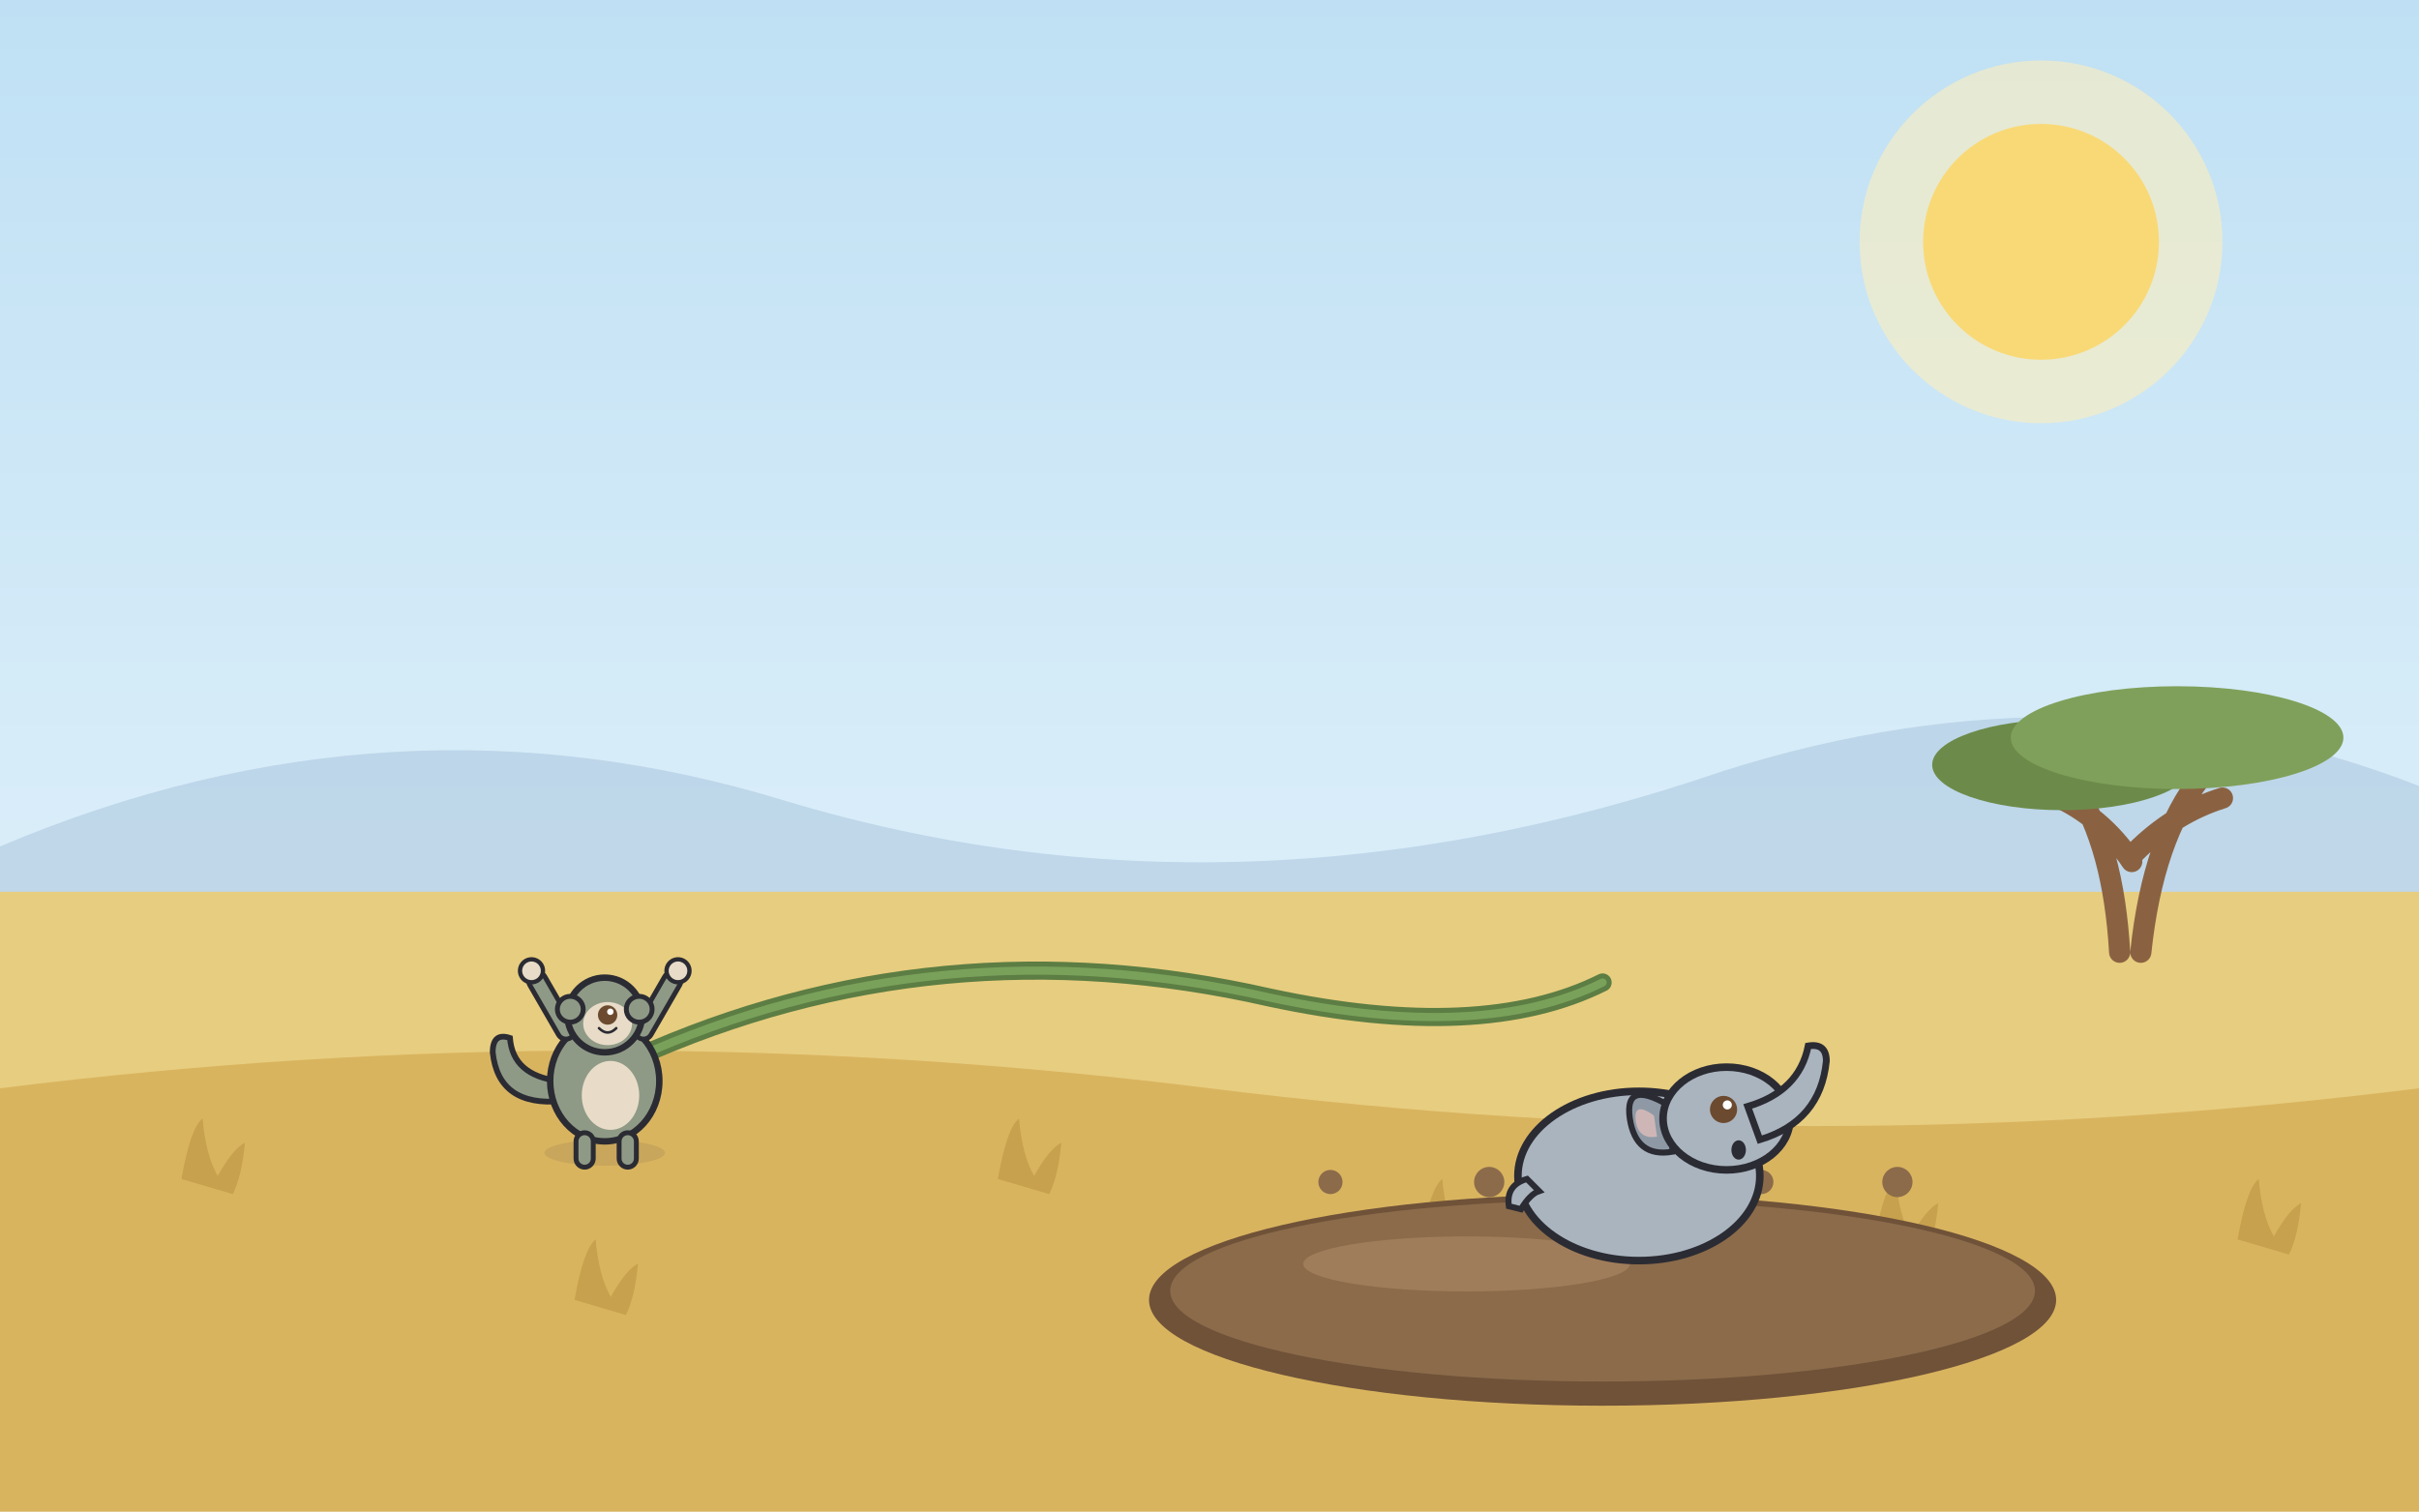
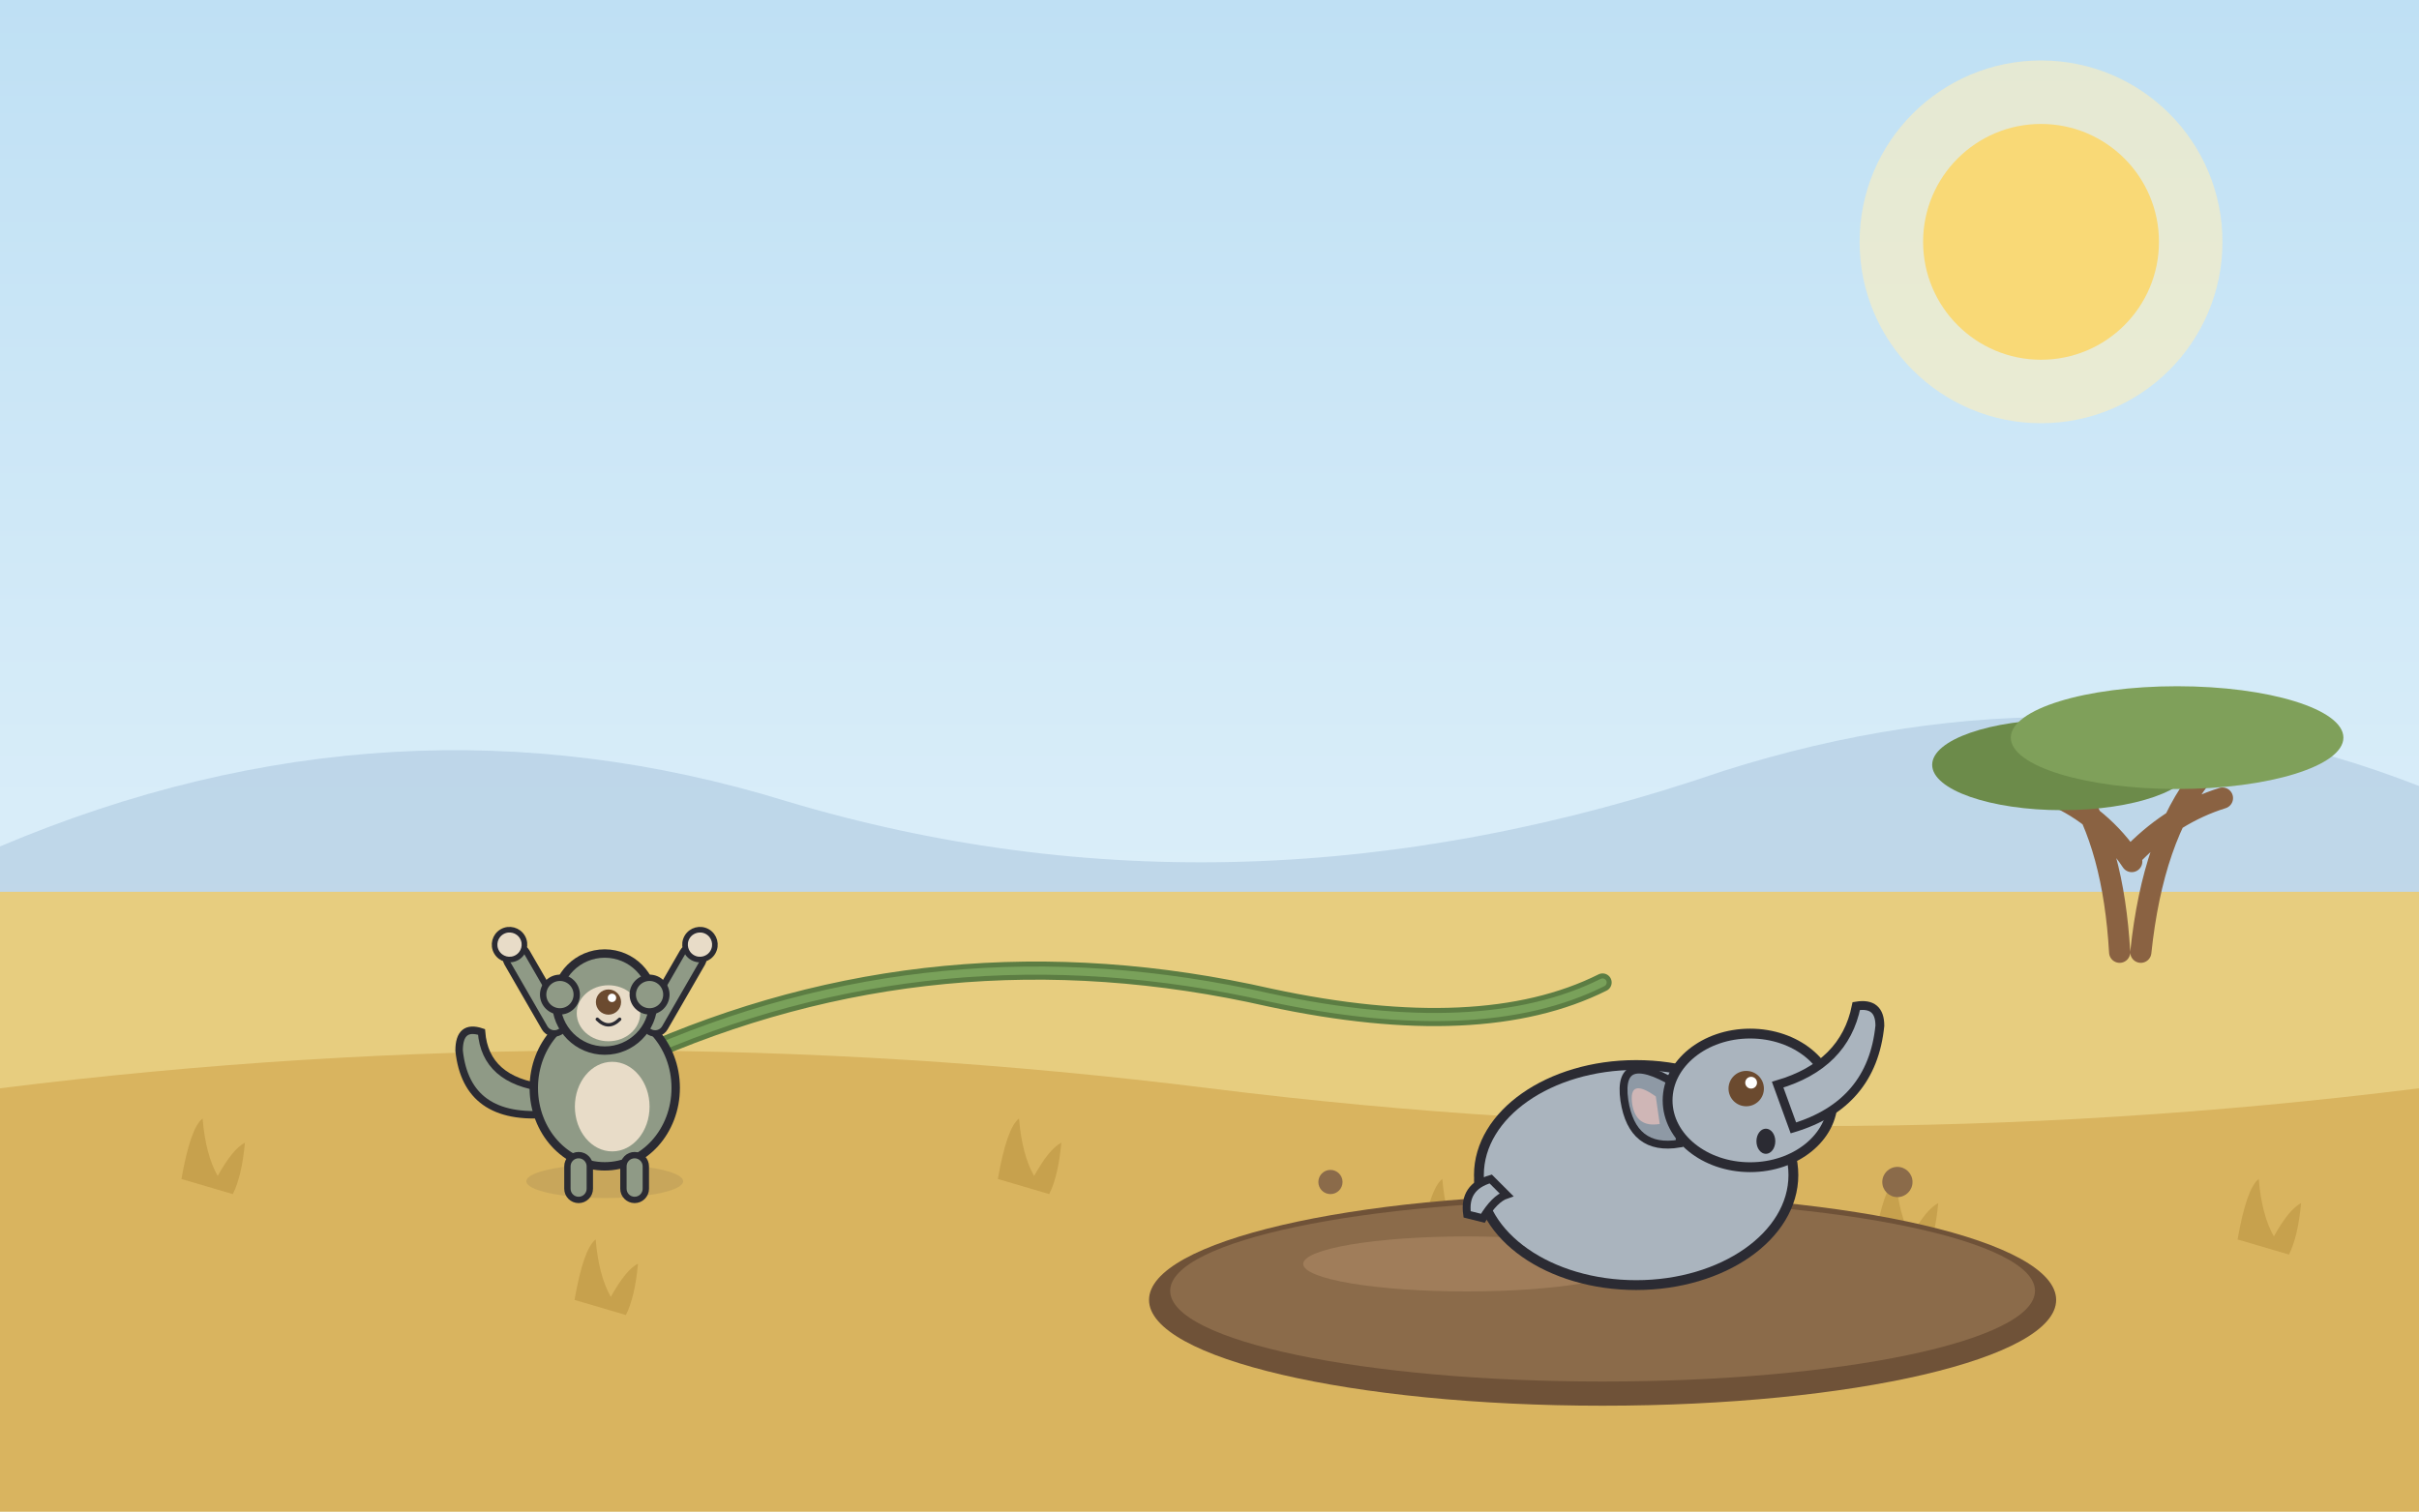
<svg xmlns="http://www.w3.org/2000/svg" viewBox="0 0 1600 1000" role="img">
  <style>
@media (prefers-reduced-motion: no-preference) {
  .anim-idle { animation: idle 3.8s ease-in-out infinite alternate; }
  @keyframes idle { from { transform: translateY(0); } to { transform: translateY(-6px); } }
  .anim-tail { transform-box: fill-box; transform-origin: 100% 20%; animation: tail 2.6s ease-in-out infinite alternate; }
  @keyframes tail { from { transform: rotate(-6deg); } to { transform: rotate(8deg); } }
  .anim-blink { transform-box: fill-box; transform-origin: center; animation: blink 5.2s infinite; }
  @keyframes blink { 0%, 93%, 100% { transform: scaleY(1); } 95%, 97% { transform: scaleY(0.12); } }
  .anim-glow { transform-box: fill-box; transform-origin: center; animation: glow 4.2s ease-in-out infinite alternate; }
  @keyframes glow { from { transform: scale(1); opacity: 0.5; } to { transform: scale(1.08); opacity: 0.75; } }
  .anim-shimmer { animation: shimmer 5s ease-in-out infinite alternate; }
  @keyframes shimmer { from { opacity: 0.62; } to { opacity: 0.92; } }
  .anim-grass { transform-box: fill-box; transform-origin: 50% 100%; animation: sway 3.2s ease-in-out infinite alternate; }
  .anim-canopy { transform-box: fill-box; transform-origin: 50% 100%; animation: sway 5.6s ease-in-out infinite alternate; }
  @keyframes sway { from { transform: rotate(-1.8deg); } to { transform: rotate(2.2deg); } }
  .anim-rain { animation: rainfall 1.15s linear infinite; }
  @keyframes rainfall { from { transform: translateY(-32px); opacity: 0.85; } 75% { opacity: 0.55; } to { transform: translateY(72px); opacity: 0; } }
  .anim-ripple { transform-box: fill-box; transform-origin: center; animation: ripple 3.4s ease-in-out infinite alternate; }
  @keyframes ripple { from { transform: scale(1); opacity: 0.8; } to { transform: scale(1.18); opacity: 0.55; } }
  .anim-drip { animation: drip 1s ease-in infinite; }
  @keyframes drip { from { transform: translateY(-12px); opacity: 0.95; } to { transform: translateY(28px); opacity: 0; } }
  .anim-flow { stroke-dasharray: 26 20; animation: flow 0.8s linear infinite; }
  @keyframes flow { from { stroke-dashoffset: 0; } to { stroke-dashoffset: -46; } }
  .anim-splash { transform-box: fill-box; transform-origin: 50% 100%; animation: splashPulse 1.7s ease-in-out infinite alternate; }
  @keyframes splashPulse { from { transform: scale(0.97); } to { transform: scale(1.05); } }
  .anim-strain { transform-box: fill-box; transform-origin: center; animation: strain 0.9s ease-in-out infinite alternate; }
  @keyframes strain { from { transform: translateX(-5px); } to { transform: translateX(4px); } }
  .anim-float { transform-box: fill-box; transform-origin: center; animation: floaty 2.6s ease-in-out infinite alternate; }
  @keyframes floaty { from { transform: translateY(0) scale(1); } to { transform: translateY(-12px) scale(1.08); } }
  .anim-wave { animation: wave 2.4s ease-in-out infinite; opacity: 0; }
  @keyframes wave { 0% { opacity: 0; } 30% { opacity: 0.9; } 60%, 100% { opacity: 0; } }
  .anim-cloud { animation: cloudDrift 9s ease-in-out infinite alternate; }
  @keyframes cloudDrift { from { transform: translateX(-18px); } to { transform: translateX(22px); } }
  .tap-target { cursor: pointer; }
  .tap-target.tap-play { transform-box: fill-box; transform-origin: 50% 85%; animation: tapWiggle 0.7s ease-in-out; }
  .tap-target[data-tap="puddle"].tap-play { transform-origin: center; animation: tapSplash 0.85s ease-out; }
  .tap-target[data-tap="sun"].tap-play { transform-origin: center; animation: tapPulse 0.6s ease-in-out; }
  .tap-target[data-tap="tree"].tap-play { transform-origin: 50% 100%; animation: tapShake 0.7s ease-in-out; }
  @keyframes tapWiggle { 0% { transform: rotate(0); } 25% { transform: rotate(-4deg) scale(1.03); } 55% { transform: rotate(3deg) scale(1.04); } 80% { transform: rotate(-1.5deg); } 100% { transform: rotate(0); } }
  @keyframes tapSplash { 0% { transform: scale(1); } 40% { transform: scale(1.06, 0.94); } 70% { transform: scale(0.97, 1.03); } 100% { transform: scale(1); } }
  @keyframes tapPulse { 0% { transform: scale(1); } 50% { transform: scale(1.12); } 100% { transform: scale(1); } }
  @keyframes tapShake { 0% { transform: rotate(0); } 20% { transform: rotate(2.4deg); } 45% { transform: rotate(-2deg); } 70% { transform: rotate(1.2deg); } 100% { transform: rotate(0); } }
  .tap-burst { opacity: 0; }
  .tap-target.tap-play .tap-burst { opacity: 1; }
  .tap-target.tap-play .tap-burst circle { animation: burstUp 0.6s ease-out forwards; }
  @keyframes burstUp { from { transform: translateY(0); opacity: 0.95; } to { transform: translateY(-90px); opacity: 0; } }
}
</style>
  <defs>
    <linearGradient id="sky" x1="0" y1="0" x2="0" y2="1">
      <stop offset="0" stop-color="#bfe0f4" />
      <stop offset="1" stop-color="#eef8fd" />
    </linearGradient>
  </defs>
  <rect width="1600" height="1000" fill="url(#sky)" />
  <g class="tap-target" data-tap="sun">
    <circle class="anim-glow" cx="1350" cy="160" r="120" fill="#fdeebc" opacity="0.6" />
    <circle cx="1350" cy="160" r="78" fill="#f9d976" />
  </g>
  <path d="M 0 560 q 260 -110 520 -30 q 300 90 620 -20 q 240 -76 460 10 L 1600 640 L 0 640 Z" fill="#a9c4dd" opacity="0.55" />
  <rect x="0" y="590" width="1600" height="410" fill="#e7cd7f" />
  <path d="M 0 720 q 400 -50 800 0 q 400 50 800 0 L 1600 1000 L 0 1000 Z" fill="#d9b45f" />
  <g class="anim-grass" style="animation-delay:1.00s">
    <path d="M 120 780 q 6 -34 14 -40 q 2 24 10 38 q 10 -18 18 -22 q -2 22 -8 34 z" fill="#c39c48" opacity="0.8" />
  </g>
  <g class="anim-grass" style="animation-delay:0.50s">
    <path d="M 380 860 q 6 -34 14 -40 q 2 24 10 38 q 10 -18 18 -22 q -2 22 -8 34 z" fill="#c39c48" opacity="0.8" />
  </g>
  <g class="anim-grass" style="animation-delay:2.50s">
    <path d="M 660 780 q 6 -34 14 -40 q 2 24 10 38 q 10 -18 18 -22 q -2 22 -8 34 z" fill="#c39c48" opacity="0.8" />
  </g>
  <g class="anim-grass" style="animation-delay:1.50s">
    <path d="M 940 820 q 6 -34 14 -40 q 2 24 10 38 q 10 -18 18 -22 q -2 22 -8 34 z" fill="#c39c48" opacity="0.8" />
  </g>
  <g class="anim-grass" style="animation-delay:0.00s">
    <path d="M 1240 820 q 6 -34 14 -40 q 2 24 10 38 q 10 -18 18 -22 q -2 22 -8 34 z" fill="#c39c48" opacity="0.8" />
  </g>
  <g class="anim-grass" style="animation-delay:0.00s">
    <path d="M 1480 820 q 6 -34 14 -40 q 2 24 10 38 q 10 -18 18 -22 q -2 22 -8 34 z" fill="#c39c48" opacity="0.8" />
  </g>
  <g transform="translate(1410 630) scale(1)">
    <g class="tap-target" data-tap="tree">
      <path d="M -8 0 q -4 -70 -30 -110 M 6 0 q 8 -76 40 -116 M 0 -60 q -20 -30 -52 -44 M 2 -66 q 26 -26 58 -36" stroke="#8a6242" stroke-width="14" fill="none" stroke-linecap="round" />
      <g class="anim-canopy" style="animation-delay:2.00s">
        <ellipse cx="-46" cy="-124" rx="86" ry="30" fill="#6c8b4a" />
        <ellipse cx="30" cy="-142" rx="110" ry="34" fill="#7fa05a" />
      </g>
    </g>
  </g>
  <g class="tap-target" data-tap="puddle">
    <ellipse cx="1060" cy="860" rx="300" ry="70" fill="#6f5238" />
    <ellipse cx="1060" cy="854" rx="286" ry="60" fill="#8b6b4a" />
    <ellipse class="anim-ripple" style="animation-delay:0.00s" cx="970" cy="836.2" rx="108" ry="18.2" fill="#a5825e" opacity="0.8" />
    <g class="tap-burst">
      <circle cx="880" cy="782" r="8" fill="#8b6b4a" style="animation-delay:0.00s" />
      <circle cx="985" cy="782" r="10" fill="#8b6b4a" style="animation-delay:0.04s" />
      <circle cx="1075" cy="782" r="12" fill="#8b6b4a" style="animation-delay:0.08s" />
      <circle cx="1165" cy="782" r="8" fill="#8b6b4a" style="animation-delay:0.12s" />
      <circle cx="1255" cy="782" r="10" fill="#8b6b4a" style="animation-delay:0.16s" />
    </g>
  </g>
-   <g transform="translate(1090 780) scale(1 1)">
+   <g transform="translate(1090 780) scale(1.3 1.3)">
    <g class="tap-target" data-tap="elephant" data-mood="surprised">
      <g class="anim-idle" style="animation-delay:0.83s">
        <ellipse cx="-6" cy="-2" rx="80" ry="56" fill="#aab4be" stroke="#2b2b33" stroke-width="5" />
        <g class="anim-tail" style="animation-delay:0.83s">
          <path d="M -80 0 q -14 4 -12 18 l 8 2 q 6 -10 12 -12 z" fill="#aab4be" stroke="#2b2b33" stroke-width="4" />
        </g>
        <g transform="translate(44 -40)">
          <path d="M -26 -6 q -34 -22 -30 6 q 4 26 28 22 z" fill="#8e99a5" stroke="#2b2b33" stroke-width="4" />
          <path d="M -40 -2 q -14 -10 -12 4 q 2 12 14 10 z" fill="#cfb6b6" />
          <ellipse cx="8" cy="0" rx="42" ry="34" fill="#aab4be" stroke="#2b2b33" stroke-width="5" />
          <g transform="translate(6 -6)">
            <g class="anim-blink">
              <circle cx="0" cy="0" r="9" fill="#6b4a2f" />
              <circle cx="2.5" cy="-3" r="3" fill="#fff" />
            </g>
          </g>
          <g transform="translate(16 16)">
            <ellipse cx="0" cy="4.8" rx="4.8" ry="6.4" fill="#2b2b33" />
          </g>
        </g>
        <path d="M 74 -26 q 40 -12 44 -52 q 0 -12 -12 -10 q -6 30 -40 40 z" fill="#aab4be" stroke="#2b2b33" stroke-width="4.5" />
      </g>
    </g>
  </g>
  <g class="">
    <path d="M 420 700 q 200 -90 420 -40 q 140 30 220 -10" fill="none" stroke="#5c7d43" stroke-width="12" stroke-linecap="round" />
    <path d="M 420 700 q 200 -90 420 -40 q 140 30 220 -10" fill="none" stroke="#79a15a" stroke-width="5.4" stroke-linecap="round" />
  </g>
-   <g transform="translate(400 700) scale(0.95 0.95)">
+   <g transform="translate(400 700) scale(1.235 1.235)">
    <ellipse cx="0" cy="66" rx="42" ry="9" fill="#2b2b33" opacity="0.10" />
    <g class="tap-target" data-tap="monkey" data-mood="happy">
      <g class="anim-idle" style="animation-delay:1.50s">
        <g class="anim-tail" style="animation-delay:1.50s">
          <path d="M -30 30 q -44 4 -48 -34 q 0 -14 12 -10 q 2 26 34 30 z" fill="#8f9a86" stroke="#2b2b33" stroke-width="4" />
        </g>
        <ellipse cx="0" cy="16" rx="38" ry="42" fill="#8f9a86" stroke="#2b2b33" stroke-width="4.5" />
        <ellipse cx="4" cy="26" rx="20" ry="24" fill="#e8dcc8" />
        <g transform="translate(-24 -14) rotate(150)">
          <rect x="-6" y="0" width="12" height="52" rx="6" fill="#8f9a86" stroke="#2b2b33" stroke-width="3.4" />
          <circle cx="0" cy="54" r="8" fill="#e8dcc8" stroke="#2b2b33" stroke-width="3" />
        </g>
        <g transform="translate(24 -14) rotate(-150)">
          <rect x="-6" y="0" width="12" height="52" rx="6" fill="#8f9a86" stroke="#2b2b33" stroke-width="3.4" />
          <circle cx="0" cy="54" r="8" fill="#e8dcc8" stroke="#2b2b33" stroke-width="3" />
        </g>
        <g transform="translate(-14 52)">
          <rect x="-6" y="0" width="12" height="24" rx="6" fill="#8f9a86" stroke="#2b2b33" stroke-width="3.4" />
        </g>
        <g transform="translate(16 52)">
          <rect x="-6" y="0" width="12" height="24" rx="6" fill="#8f9a86" stroke="#2b2b33" stroke-width="3.4" />
        </g>
        <g transform="translate(0 -30)">
          <circle cx="0" cy="0" r="26" fill="#8f9a86" stroke="#2b2b33" stroke-width="4.5" />
          <ellipse cx="2" cy="6" rx="17" ry="15" fill="#e8dcc8" />
          <circle cx="-24" cy="-4" r="9" fill="#8f9a86" stroke="#2b2b33" stroke-width="3.4" />
          <circle cx="24" cy="-4" r="9" fill="#8f9a86" stroke="#2b2b33" stroke-width="3.4" />
          <g transform="translate(2 0)">
            <g class="anim-blink">
              <circle cx="0" cy="0" r="6.75" fill="#6b4a2f" />
              <circle cx="1.875" cy="-2.25" r="2.25" fill="#fff" />
            </g>
          </g>
          <g transform="translate(2 8)">
            <path d="M -6 1.2 q 6 6 12 0" stroke="#2b2b33" stroke-width="1.8" fill="none" stroke-linecap="round" />
          </g>
        </g>
      </g>
    </g>
  </g>
</svg>
